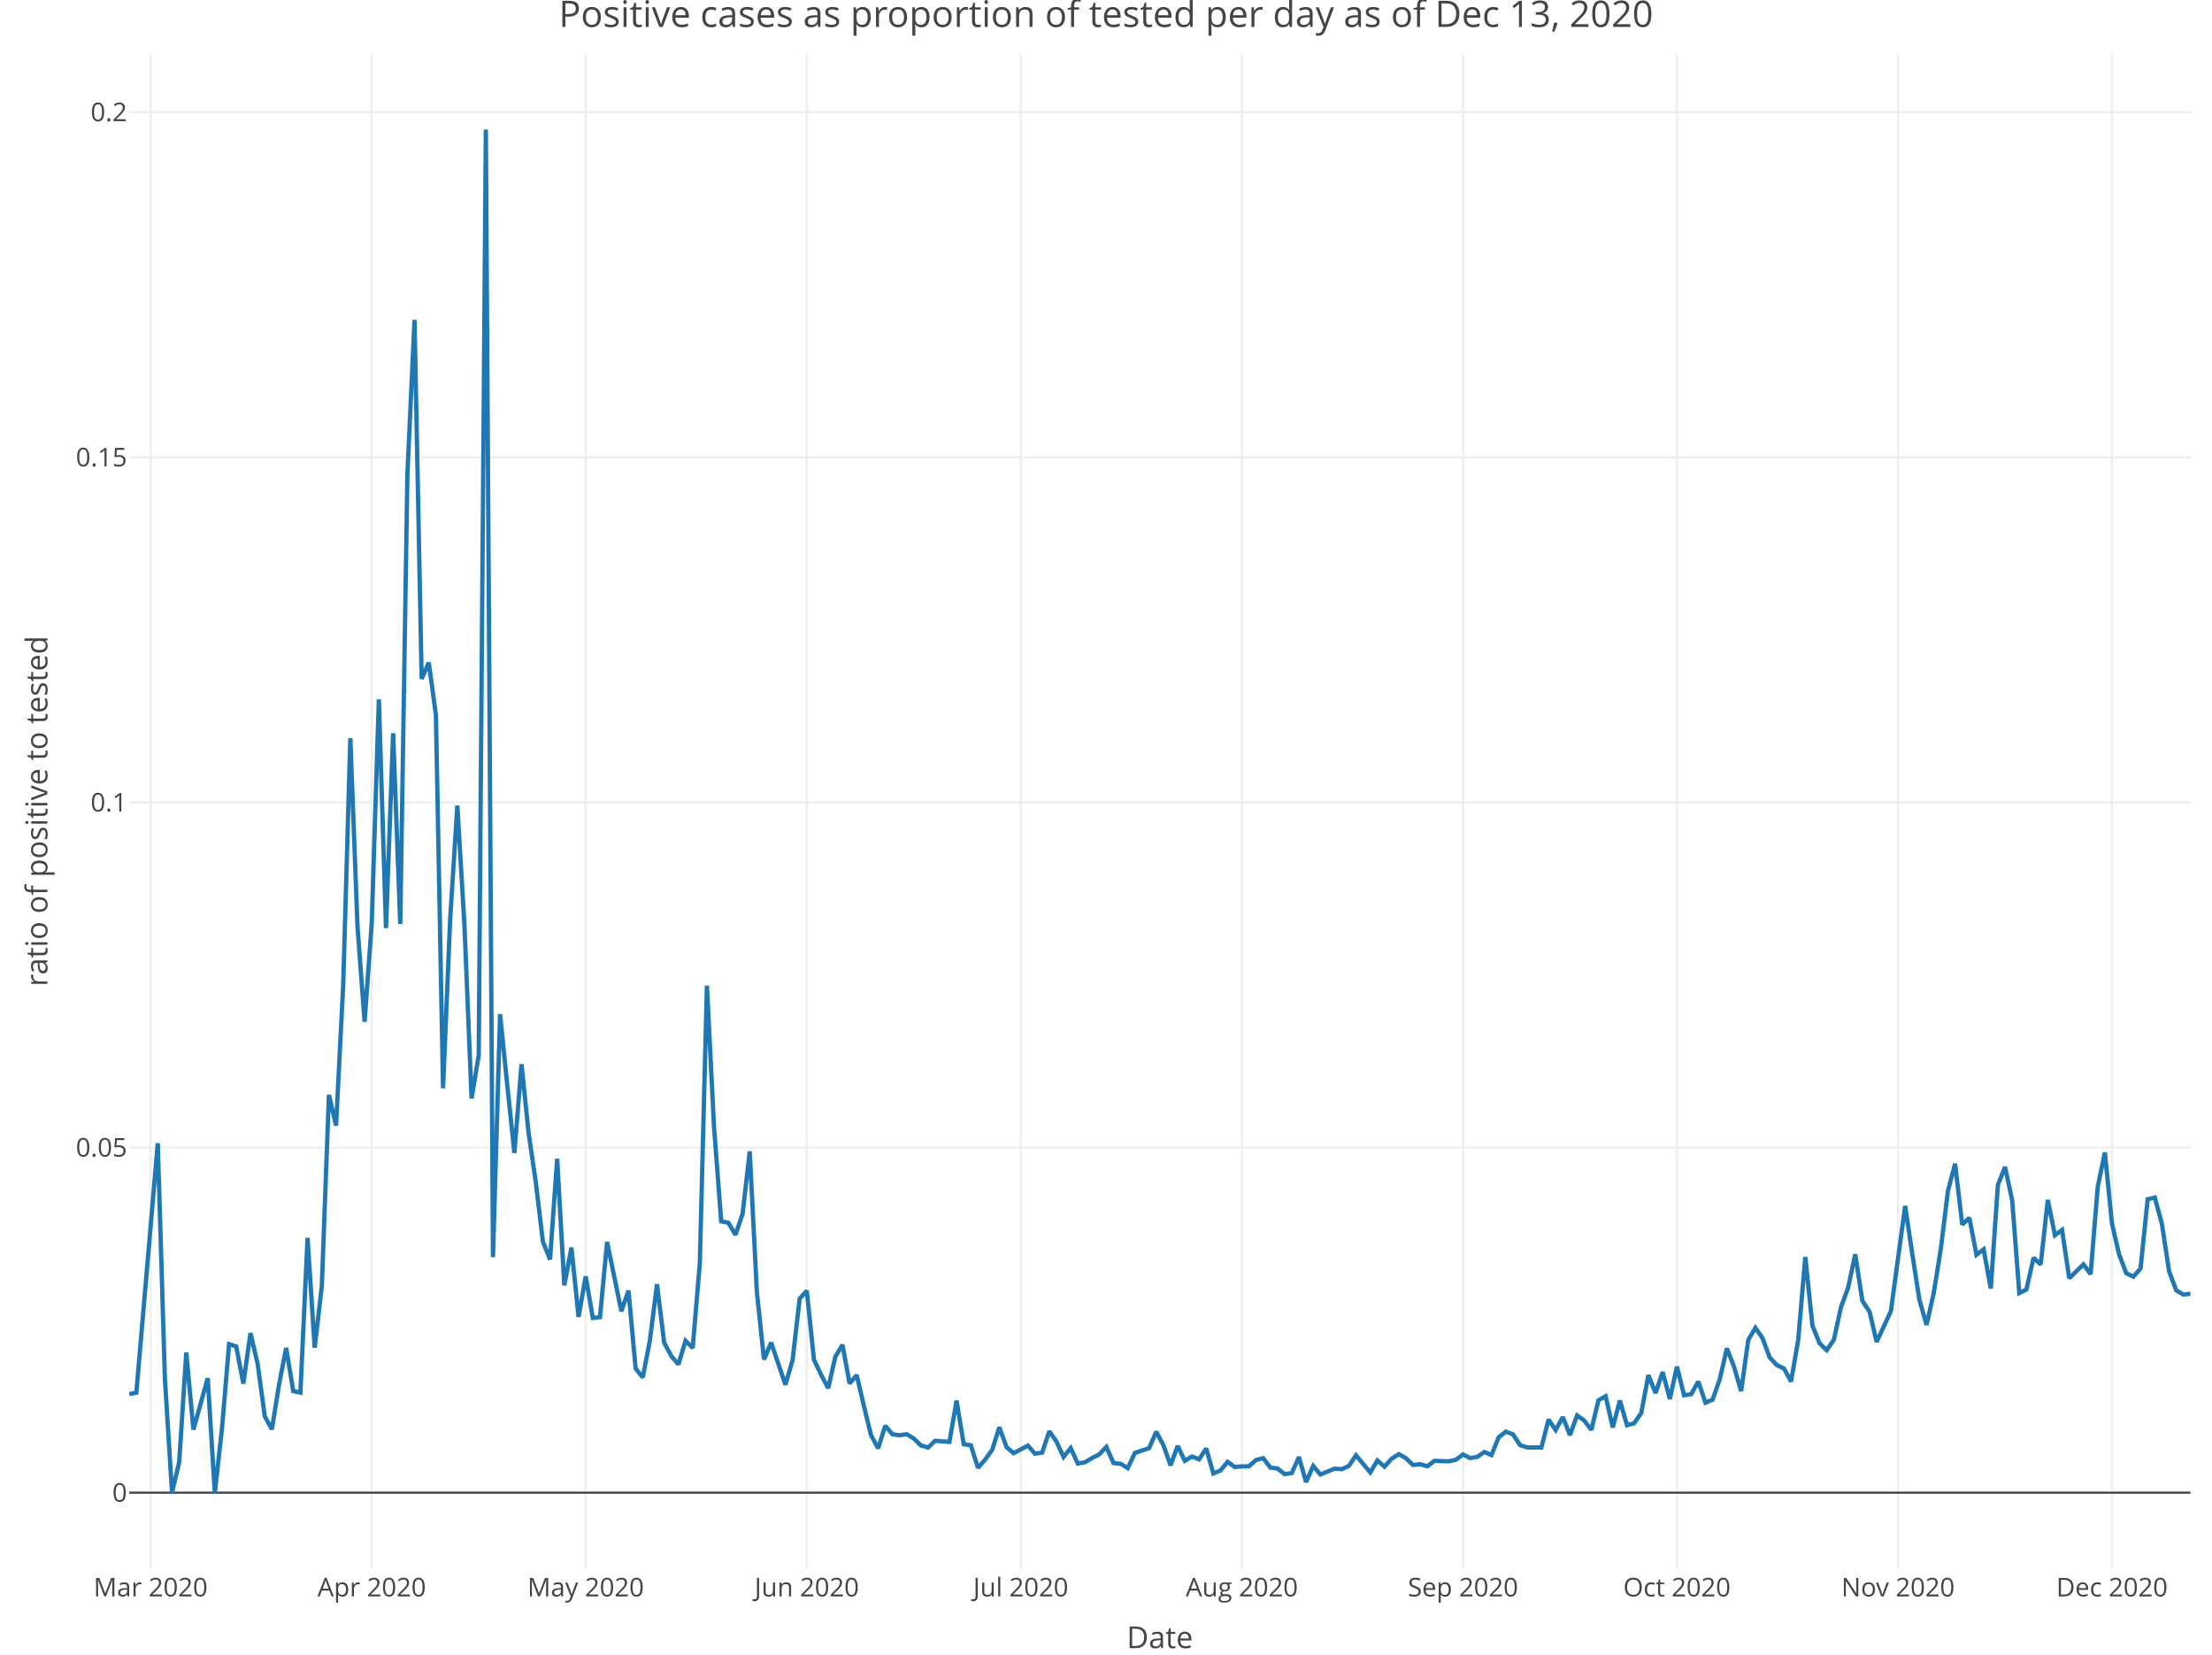
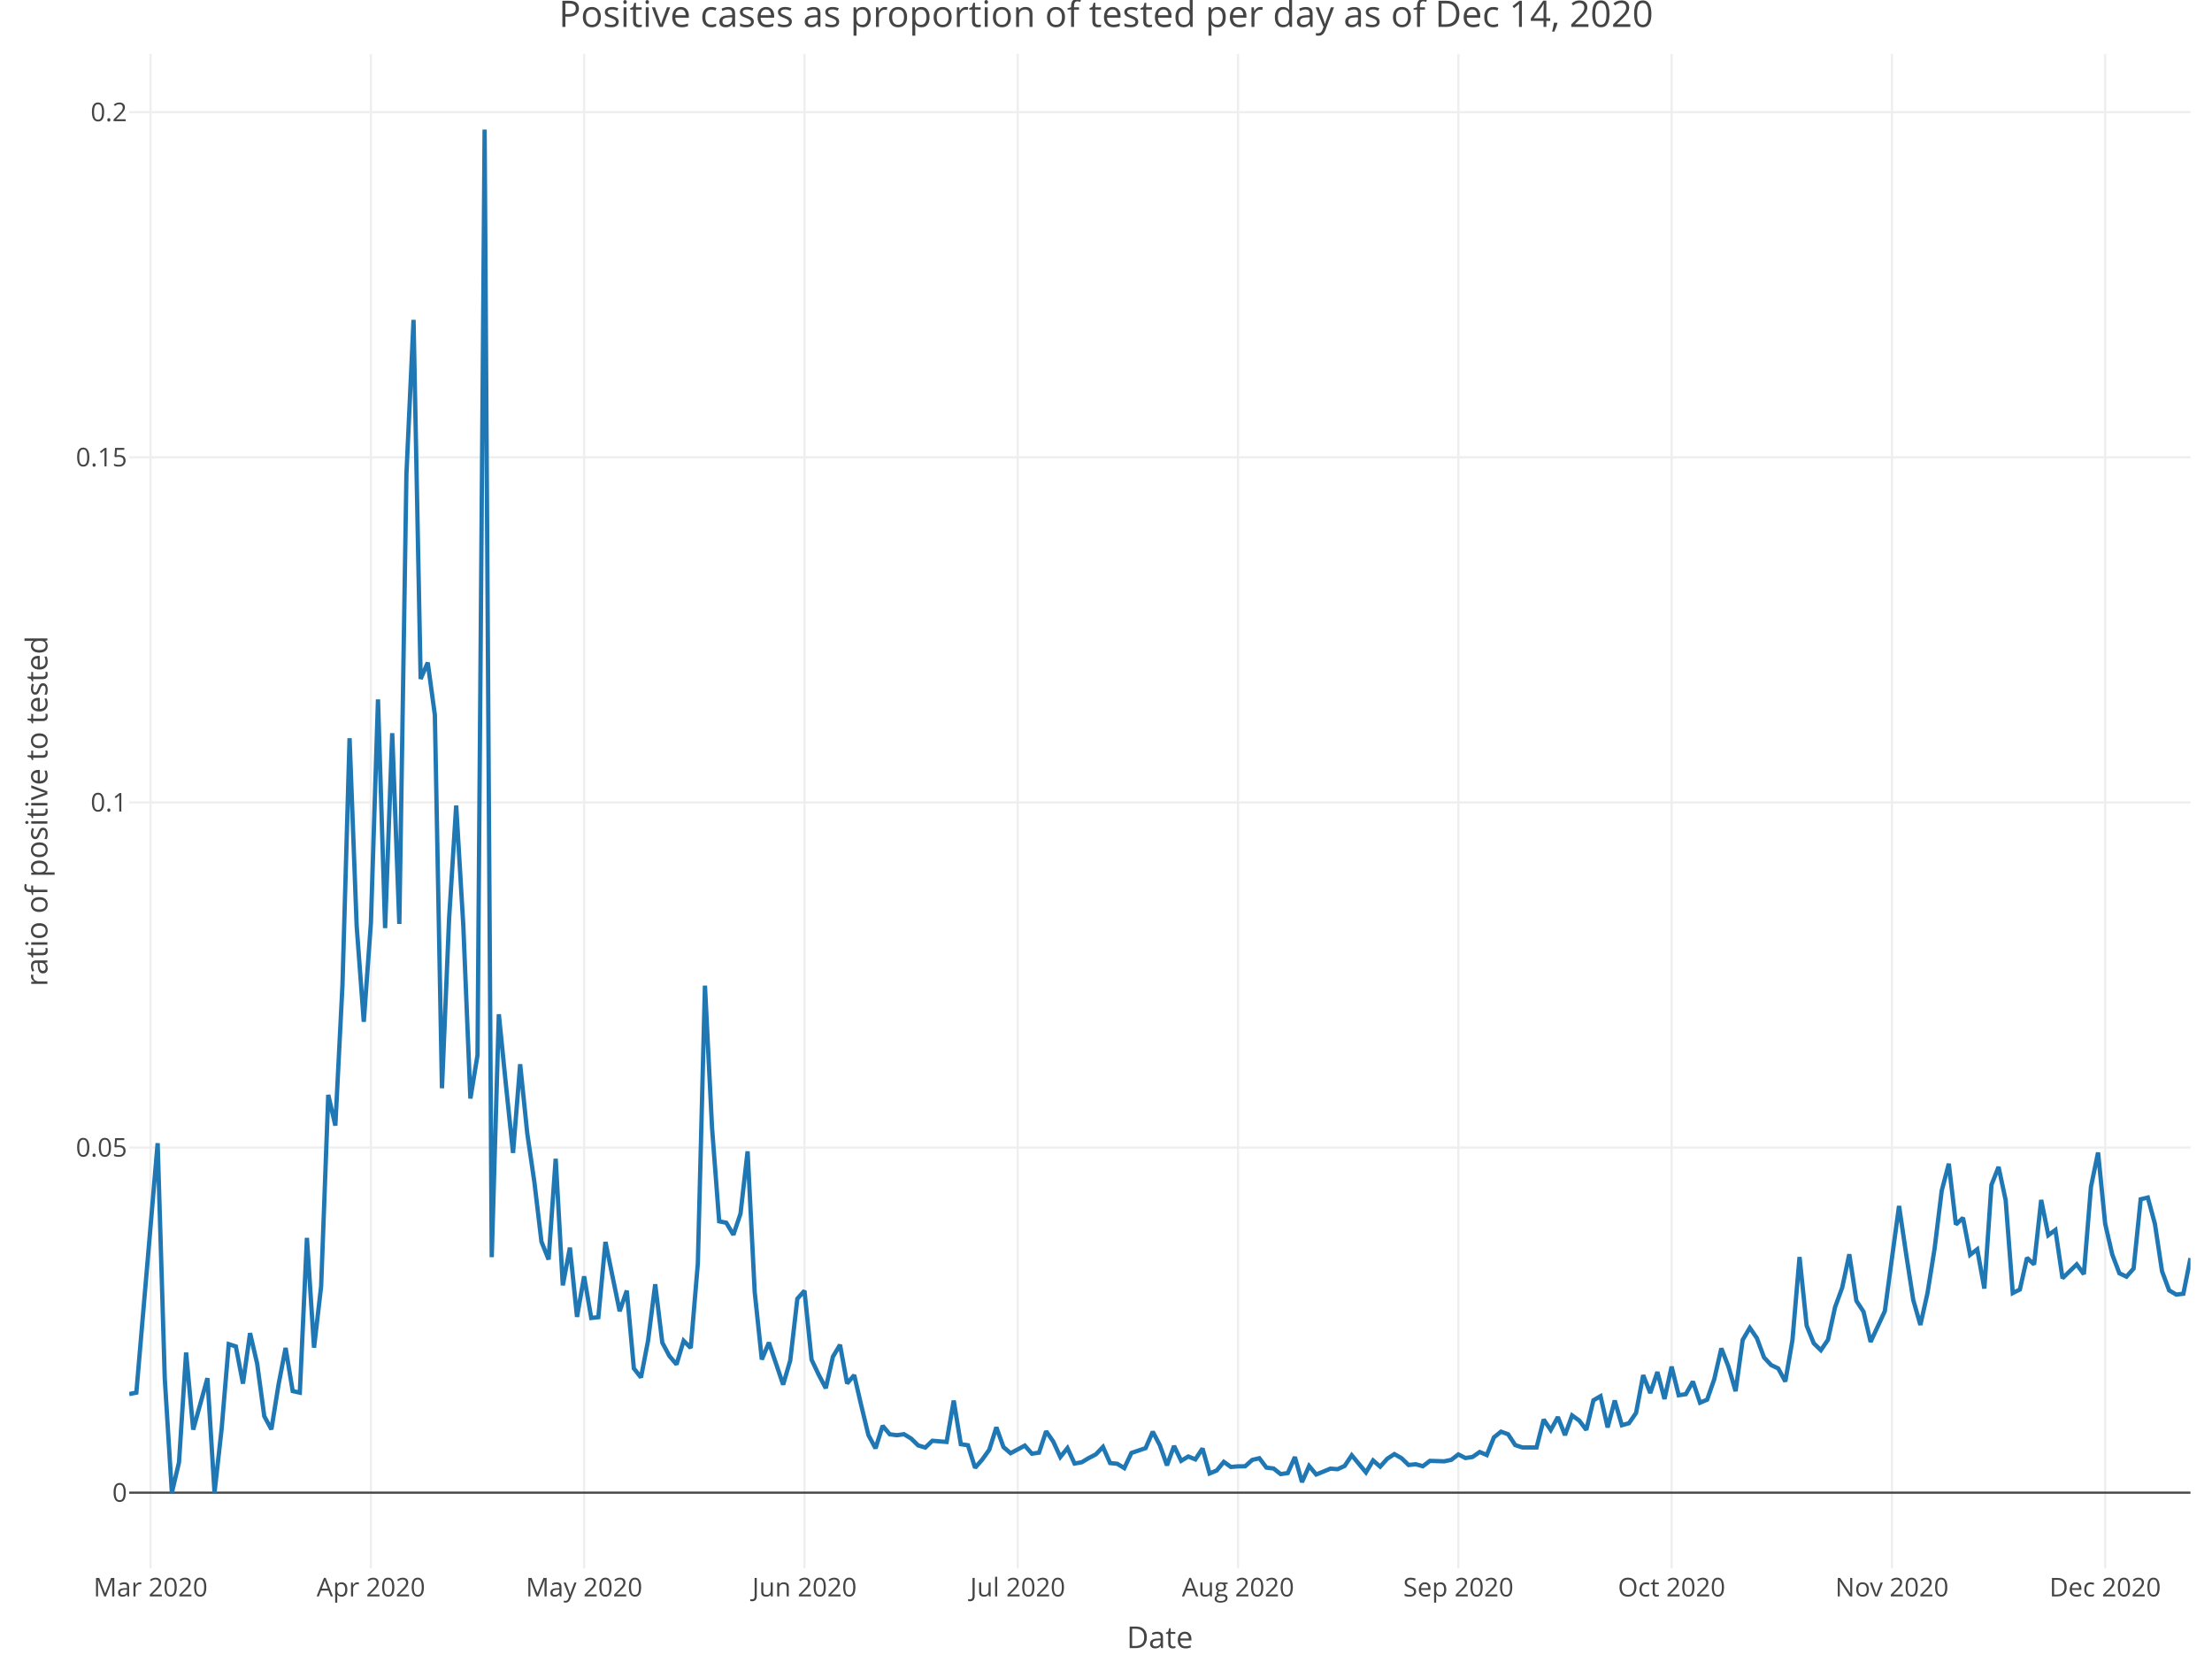
<svg xmlns="http://www.w3.org/2000/svg" class="main-svg" width="1027" height="768" style="" viewBox="0 0 1027 768">
  <rect x="0" y="0" width="1027" height="768" style="fill: rgb(255, 255, 255); fill-opacity: 1;" />
-   <defs id="defs-9c0efd">
+   <defs id="defs-41aa24">
    <g class="clips">
-       <clipPath id="clip9c0efdxyplot" class="plotclip">
+       <clipPath id="clip41aa24xyplot" class="plotclip">
        <rect width="957" height="703" />
      </clipPath>
-       <clipPath class="axesclip" id="clip9c0efdx">
+       <clipPath class="axesclip" id="clip41aa24x">
        <rect x="60" y="0" width="957" height="768" />
      </clipPath>
-       <clipPath class="axesclip" id="clip9c0efdy">
+       <clipPath class="axesclip" id="clip41aa24y">
        <rect x="0" y="25" width="1027" height="703" />
      </clipPath>
-       <clipPath class="axesclip" id="clip9c0efdxy">
+       <clipPath class="axesclip" id="clip41aa24xy">
        <rect x="60" y="25" width="957" height="703" />
      </clipPath>
    </g>
    <g class="gradients" />
  </defs>
  <g class="bglayer" />
  <g class="layer-below">
    <g class="imagelayer" />
    <g class="shapelayer" />
  </g>
  <g class="cartesianlayer">
    <g class="subplot xy">
      <g class="layer-subplot">
        <g class="shapelayer" />
        <g class="imagelayer" />
      </g>
      <g class="gridlayer">
        <g class="x">
-           <path class="xgrid crisp" transform="translate(69.93,0)" d="M0,25v703" style="stroke: rgb(238, 238, 238); stroke-opacity: 1; stroke-width: 1px;" />
-           <path class="xgrid crisp" transform="translate(172.59,0)" d="M0,25v703" style="stroke: rgb(238, 238, 238); stroke-opacity: 1; stroke-width: 1px;" />
-           <path class="xgrid crisp" transform="translate(271.93,0)" d="M0,25v703" style="stroke: rgb(238, 238, 238); stroke-opacity: 1; stroke-width: 1px;" />
-           <path class="xgrid crisp" transform="translate(374.58,0)" d="M0,25v703" style="stroke: rgb(238, 238, 238); stroke-opacity: 1; stroke-width: 1px;" />
-           <path class="xgrid crisp" transform="translate(473.93,0)" d="M0,25v703" style="stroke: rgb(238, 238, 238); stroke-opacity: 1; stroke-width: 1px;" />
-           <path class="xgrid crisp" transform="translate(576.58,0)" d="M0,25v703" style="stroke: rgb(238, 238, 238); stroke-opacity: 1; stroke-width: 1px;" />
-           <path class="xgrid crisp" transform="translate(679.24,0)" d="M0,25v703" style="stroke: rgb(238, 238, 238); stroke-opacity: 1; stroke-width: 1px;" />
-           <path class="xgrid crisp" transform="translate(778.58,0)" d="M0,25v703" style="stroke: rgb(238, 238, 238); stroke-opacity: 1; stroke-width: 1px;" />
-           <path class="xgrid crisp" transform="translate(881.23,0)" d="M0,25v703" style="stroke: rgb(238, 238, 238); stroke-opacity: 1; stroke-width: 1px;" />
-           <path class="xgrid crisp" transform="translate(980.57,0)" d="M0,25v703" style="stroke: rgb(238, 238, 238); stroke-opacity: 1; stroke-width: 1px;" />
+           <path class="xgrid crisp" transform="translate(69.9,0)" d="M0,25v703" style="stroke: rgb(238, 238, 238); stroke-opacity: 1; stroke-width: 1px;" />
+           <path class="xgrid crisp" transform="translate(172.2,0)" d="M0,25v703" style="stroke: rgb(238, 238, 238); stroke-opacity: 1; stroke-width: 1px;" />
+           <path class="xgrid crisp" transform="translate(271.2,0)" d="M0,25v703" style="stroke: rgb(238, 238, 238); stroke-opacity: 1; stroke-width: 1px;" />
+           <path class="xgrid crisp" transform="translate(373.5,0)" d="M0,25v703" style="stroke: rgb(238, 238, 238); stroke-opacity: 1; stroke-width: 1px;" />
+           <path class="xgrid crisp" transform="translate(472.5,0)" d="M0,25v703" style="stroke: rgb(238, 238, 238); stroke-opacity: 1; stroke-width: 1px;" />
+           <path class="xgrid crisp" transform="translate(574.8,0)" d="M0,25v703" style="stroke: rgb(238, 238, 238); stroke-opacity: 1; stroke-width: 1px;" />
+           <path class="xgrid crisp" transform="translate(677.1,0)" d="M0,25v703" style="stroke: rgb(238, 238, 238); stroke-opacity: 1; stroke-width: 1px;" />
+           <path class="xgrid crisp" transform="translate(776.1,0)" d="M0,25v703" style="stroke: rgb(238, 238, 238); stroke-opacity: 1; stroke-width: 1px;" />
+           <path class="xgrid crisp" transform="translate(878.4,0)" d="M0,25v703" style="stroke: rgb(238, 238, 238); stroke-opacity: 1; stroke-width: 1px;" />
+           <path class="xgrid crisp" transform="translate(977.4,0)" d="M0,25v703" style="stroke: rgb(238, 238, 238); stroke-opacity: 1; stroke-width: 1px;" />
        </g>
        <g class="y">
          <path class="ygrid crisp" transform="translate(0,532.65)" d="M60,0h957" style="stroke: rgb(238, 238, 238); stroke-opacity: 1; stroke-width: 1px;" />
          <path class="ygrid crisp" transform="translate(0,372.46)" d="M60,0h957" style="stroke: rgb(238, 238, 238); stroke-opacity: 1; stroke-width: 1px;" />
          <path class="ygrid crisp" transform="translate(0,212.26)" d="M60,0h957" style="stroke: rgb(238, 238, 238); stroke-opacity: 1; stroke-width: 1px;" />
          <path class="ygrid crisp" transform="translate(0,52.06)" d="M60,0h957" style="stroke: rgb(238, 238, 238); stroke-opacity: 1; stroke-width: 1px;" />
        </g>
      </g>
      <g class="zerolinelayer">
        <path class="yzl zl crisp" transform="translate(0,692.85)" d="M60,0h957" style="stroke: rgb(68, 68, 68); stroke-opacity: 1; stroke-width: 1px;" />
      </g>
      <path class="xlines-below" />
      <path class="ylines-below" />
      <g class="overlines-below" />
      <g class="xaxislayer-below" />
      <g class="yaxislayer-below" />
      <g class="overaxes-below" />
-       <g class="plot" transform="translate(60, 25)" clip-path="url('#clip9c0efdxyplot')">
+       <g class="plot" transform="translate(60, 25)" clip-path="url('#clip41aa24xyplot')">
        <g class="scatterlayer mlayer">
-           <g class="trace scatter trace3bd9f8" style="stroke-miterlimit: 2; opacity: 1;">
+           <g class="trace scatter trace8e5990" style="stroke-miterlimit: 2; opacity: 1;">
            <g class="fills" />
            <g class="errorbars" />
            <g class="lines">
-               <path class="js-line" d="M0,622.08L3.31,621.42L13.25,505.63L16.56,614.89L19.87,667.85L23.18,653.8L26.49,602.8L29.8,638.59L36.43,614.7L39.74,667.85L43.05,638.18L46.36,598.9L49.67,599.97L52.98,617.23L56.29,593.79L59.61,608L62.92,632.36L66.23,638.47L69.54,617.81L72.85,600.66L76.16,620.7L79.47,621.42L82.79,549.58L86.1,600.54L89.41,572.07L92.72,483.2L96.03,497.46L99.34,432.27L102.65,317.67L105.97,404.9L109.28,449.29L112.59,403.44L115.9,299.64L119.21,405.8L122.52,315.31L125.83,403.85L129.15,194.99L132.46,123.47L135.77,290.13L139.08,282.57L142.39,306.88L145.7,480.13L149.01,401.54L152.33,348.91L155.64,404.5L158.95,484.89L162.26,464.79L165.57,35.15L168.88,558.54L172.19,445.78L175.51,478.64L178.82,510.14L182.13,468.98L185.44,501.07L188.75,523.68L192.06,551.37L195.37,559.61L198.69,512.85L202,571.63L205.31,554.1L208.62,586.26L211.93,567.44L215.24,586.75L218.55,586.4L221.87,551.47L228.49,583.63L231.8,574.06L235.11,610.19L238.42,614.38L241.73,597.21L245.04,571.12L248.36,598.21L251.67,604.43L254.98,608.32L258.29,597.34L261.6,600.68L264.91,561.46L268.22,432.5L271.54,498.58L274.85,541.9L278.16,542.55L281.47,548.15L284.78,538.38L288.09,509.42L291.4,574.73L294.72,606.03L298.03,598.19L304.65,617.71L307.96,606.46L311.27,577.83L314.58,574.11L317.9,606.1L321.21,613.07L324.52,619.36L327.83,604.76L331.14,599.22L334.45,617.15L337.76,613.3L341.08,627.52L344.39,641.13L347.7,647.27L351.01,636.81L354.32,640.74L357.63,641.19L360.94,640.71L364.26,642.7L367.57,645.92L370.88,646.9L374.19,643.75L380.81,644.3L384.12,625.1L387.44,645.35L390.75,645.84L394.06,656.3L397.37,652.54L400.68,647.93L403.99,637.5L407.3,646.68L410.62,649.53L417.24,646L420.55,649.76L423.86,649.27L427.17,639.33L430.48,644.1L433.8,651.29L437.11,647.16L440.42,654.33L443.73,653.74L447.04,651.78L450.35,650.06L453.66,646.61L456.98,654.1L460.29,654.43L463.6,656.44L466.91,649.41L473.53,647.17L476.84,639.54L480.16,645.81L483.47,655.16L486.78,646.16L490.09,653.06L493.4,651.06L496.71,652.39L500.02,647.33L503.34,658.93L506.65,657.55L509.96,653.55L513.27,655.91L516.58,655.64L519.89,655.6L523.2,652.64L526.52,651.86L529.83,656.22L533.14,656.63L536.45,659.23L539.76,658.74L543.07,651.31L546.38,662.95L549.7,655.46L553.01,659.41L556.32,658.07L559.63,656.69L562.94,656.95L566.25,655.44L569.56,650.49L576.19,658.45L579.5,652.9L582.81,655.77L586.12,652.09L589.43,649.95L592.74,651.84L596.06,655.01L599.37,654.64L602.68,655.57L605.99,653.08L612.61,653.3L615.92,652.61L619.24,650.1L622.55,651.77L625.86,651.26L629.17,648.97L632.48,650.37L635.79,642.19L639.1,639.53L642.42,640.73L645.73,645.77L649.04,646.85L655.66,646.86L658.97,633.9L662.28,638.78L665.6,632.76L668.91,641.13L672.22,631.99L675.53,634.36L678.84,638.71L682.15,624.97L685.46,623.07L688.78,637.56L692.09,625.07L695.4,636.55L698.71,635.62L702.02,630.84L705.33,613.3L708.64,621.6L711.96,611.84L715.27,624.37L718.58,609.35L721.89,622.62L725.2,622.13L728.51,616.26L731.82,626.08L735.13,624.69L738.45,615.19L741.76,600.87L745.07,609.34L748.38,620.74L751.69,596.96L755,591.32L758.31,596.12L761.63,605.07L764.94,608.61L768.25,610.18L771.56,616.24L774.87,597.06L778.18,558.47L781.49,590.32L784.81,598.51L788.12,601.72L791.43,596.88L794.74,581.74L798.05,572.69L801.36,557.19L804.67,578.81L807.99,583.84L811.3,597.85L817.92,583.55L821.23,559.02L824.54,534.77L827.85,557.15L831.17,578.42L834.48,589.98L837.79,575.25L841.1,554.62L844.41,527.74L847.72,515.16L851.03,543.38L854.35,540.29L857.66,557.44L860.97,554.88L864.28,573.11L867.59,525L870.9,516.66L874.21,532.08L877.53,575.19L880.84,573.54L884.15,558.83L887.46,561.9L890.77,531.98L894.08,548.35L897.39,545.91L900.71,568.32L907.33,561.88L910.64,566.43L913.95,525.89L917.26,509.97L920.57,543.03L923.89,557.32L927.2,566.01L930.51,567.58L933.82,563.81L937.13,531.65L940.44,530.86L943.75,543.11L947.07,565.06L950.38,573.94L953.69,575.9L957,575.51" style="vector-effect: non-scaling-stroke; fill: none; stroke: rgb(31, 119, 180); stroke-opacity: 1; stroke-width: 2px; opacity: 1;" />
+               <path class="js-line" d="M0,622.08L3.3,621.42L13.2,505.63L16.5,614.89L19.8,667.85L23.1,653.8L26.4,602.8L29.7,638.59L36.3,614.7L39.6,667.85L42.9,638.18L46.2,598.9L49.5,599.97L52.8,617.23L56.1,593.79L59.4,608L62.7,632.36L66,638.47L69.3,617.81L72.6,600.66L75.9,620.7L79.2,621.42L82.5,549.58L85.8,600.54L89.1,572.07L92.4,483.2L95.7,497.46L99,432.27L102.3,317.67L105.6,404.9L108.9,449.29L112.2,403.44L115.5,299.64L118.8,405.8L122.1,315.31L125.4,403.85L128.7,194.99L132,123.47L135.3,290.13L138.6,282.57L141.9,306.88L145.2,480.13L148.5,401.54L151.8,348.91L155.1,404.5L158.4,484.89L161.7,464.79L165,35.15L168.3,558.54L171.6,445.78L174.9,478.64L178.2,510.14L181.5,468.98L184.8,501.07L188.1,523.68L191.4,551.37L194.7,559.61L198,512.85L201.3,571.63L204.6,554.1L207.9,586.26L211.2,567.44L214.5,586.75L217.8,586.4L221.1,551.47L227.7,583.63L231,574.06L234.3,610.19L237.6,614.38L240.9,597.21L244.2,571.12L247.5,598.21L250.8,604.43L254.1,608.32L257.4,597.34L260.7,600.68L264,561.46L267.3,432.5L270.6,498.58L273.9,541.9L277.2,542.55L280.5,548.15L283.8,538.38L287.1,509.42L290.4,574.73L293.7,606.03L297,598.19L303.6,617.71L306.9,606.46L310.2,577.83L313.5,574.11L316.8,606.1L320.1,613.07L323.4,619.36L326.7,604.76L330,599.22L333.3,617.15L336.6,613.3L339.9,627.52L343.2,641.13L346.5,647.27L349.8,636.81L353.1,640.74L356.4,641.19L359.7,640.71L363,642.7L366.3,645.92L369.6,646.9L372.9,643.75L379.5,644.3L382.8,625.1L386.1,645.35L389.4,645.84L392.7,656.3L396,652.54L399.3,647.93L402.6,637.5L405.9,646.68L409.2,649.53L415.8,646L419.1,649.76L422.4,649.27L425.7,639.33L429,644.1L432.3,651.29L435.6,647.16L438.9,654.33L442.2,653.74L445.5,651.78L448.8,650.06L452.1,646.61L455.4,654.1L458.7,654.43L462,656.44L465.3,649.41L471.9,647.17L475.2,639.54L478.5,645.81L481.8,655.16L485.1,646.16L488.4,653.06L491.7,651.06L495,652.39L498.3,647.33L501.6,658.93L504.9,657.55L508.2,653.55L511.5,655.91L514.8,655.64L518.1,655.6L521.4,652.64L524.7,651.86L528,656.22L531.3,656.63L534.6,659.23L537.9,658.74L541.2,651.31L544.5,662.95L547.8,655.46L551.1,659.41L554.4,658.07L557.7,656.69L561,656.95L564.3,655.44L567.6,650.49L574.2,658.45L577.5,652.9L580.8,655.77L584.1,652.09L587.4,649.95L590.7,651.84L594,655.01L597.3,654.64L600.6,655.57L603.9,653.08L610.5,653.3L613.8,652.61L617.1,650.1L620.4,651.77L623.7,651.26L627,648.97L630.3,650.37L633.6,642.19L636.9,639.53L640.2,640.73L643.5,645.77L646.8,646.85L653.4,646.86L656.7,633.9L660,638.78L663.3,632.76L666.6,641.13L669.9,631.99L673.2,634.36L676.5,638.71L679.8,624.97L683.1,623.07L686.4,637.56L689.7,625.07L693,636.55L696.3,635.62L699.6,630.84L702.9,613.3L706.2,621.6L709.5,611.84L712.8,624.37L716.1,609.35L719.4,622.62L722.7,622.13L726,616.26L729.3,626.08L732.6,624.69L735.9,615.19L739.2,600.87L742.5,609.34L745.8,620.74L749.1,596.96L752.4,591.32L755.7,596.12L759,605.07L762.3,608.61L765.6,610.18L768.9,616.24L772.2,597.06L775.5,558.47L778.8,590.32L782.1,598.51L785.4,601.72L788.7,596.88L792,581.74L795.3,572.69L798.6,557.19L801.9,578.81L805.2,583.84L808.5,597.85L815.1,583.55L818.4,559.02L821.7,534.77L825,557.15L828.3,578.42L831.6,589.98L834.9,575.25L838.2,554.62L841.5,527.74L844.8,515.16L848.1,543.38L851.4,540.29L854.7,557.44L858,554.88L861.3,573.11L864.6,525L867.9,516.66L871.2,532.08L874.5,575.19L877.8,573.54L881.1,558.83L884.4,561.9L887.7,531.98L891,548.35L894.3,545.91L897.6,568.32L904.2,561.88L907.5,566.43L910.8,525.89L914.1,509.97L917.4,543.03L920.7,557.32L924,566.01L927.3,567.58L930.6,563.81L933.9,531.65L937.2,530.86L940.5,543.11L943.8,565.06L947.1,573.94L950.4,575.9L953.7,575.51L957,558.98" style="vector-effect: non-scaling-stroke; fill: none; stroke: rgb(31, 119, 180); stroke-opacity: 1; stroke-width: 2px; opacity: 1;" />
            </g>
            <g class="points" />
            <g class="text" />
          </g>
        </g>
      </g>
      <g class="overplot" />
      <path class="xlines-above crisp" d="M0,0" style="fill: none;" />
      <path class="ylines-above crisp" d="M0,0" style="fill: none;" />
      <g class="overlines-above" />
      <g class="xaxislayer-above">
        <g class="xtick">
-           <text text-anchor="middle" x="0" y="741" transform="translate(69.93,0)" style="font-family: 'Open Sans', verdana, arial, sans-serif; font-size: 12px; fill: rgb(68, 68, 68); fill-opacity: 1; white-space: pre;">Mar 2020</text>
+           <text text-anchor="middle" x="0" y="741" transform="translate(69.9,0)" style="font-family: 'Open Sans', verdana, arial, sans-serif; font-size: 12px; fill: rgb(68, 68, 68); fill-opacity: 1; white-space: pre;">Mar 2020</text>
        </g>
        <g class="xtick">
-           <text text-anchor="middle" x="0" y="741" transform="translate(172.59,0)" style="font-family: 'Open Sans', verdana, arial, sans-serif; font-size: 12px; fill: rgb(68, 68, 68); fill-opacity: 1; white-space: pre;">Apr 2020</text>
+           <text text-anchor="middle" x="0" y="741" transform="translate(172.2,0)" style="font-family: 'Open Sans', verdana, arial, sans-serif; font-size: 12px; fill: rgb(68, 68, 68); fill-opacity: 1; white-space: pre;">Apr 2020</text>
        </g>
        <g class="xtick">
-           <text text-anchor="middle" x="0" y="741" transform="translate(271.93,0)" style="font-family: 'Open Sans', verdana, arial, sans-serif; font-size: 12px; fill: rgb(68, 68, 68); fill-opacity: 1; white-space: pre;">May 2020</text>
+           <text text-anchor="middle" x="0" y="741" transform="translate(271.2,0)" style="font-family: 'Open Sans', verdana, arial, sans-serif; font-size: 12px; fill: rgb(68, 68, 68); fill-opacity: 1; white-space: pre;">May 2020</text>
        </g>
        <g class="xtick">
-           <text text-anchor="middle" x="0" y="741" transform="translate(374.58,0)" style="font-family: 'Open Sans', verdana, arial, sans-serif; font-size: 12px; fill: rgb(68, 68, 68); fill-opacity: 1; white-space: pre;">Jun 2020</text>
+           <text text-anchor="middle" x="0" y="741" transform="translate(373.5,0)" style="font-family: 'Open Sans', verdana, arial, sans-serif; font-size: 12px; fill: rgb(68, 68, 68); fill-opacity: 1; white-space: pre;">Jun 2020</text>
        </g>
        <g class="xtick">
-           <text text-anchor="middle" x="0" y="741" transform="translate(473.93,0)" style="font-family: 'Open Sans', verdana, arial, sans-serif; font-size: 12px; fill: rgb(68, 68, 68); fill-opacity: 1; white-space: pre;">Jul 2020</text>
+           <text text-anchor="middle" x="0" y="741" transform="translate(472.5,0)" style="font-family: 'Open Sans', verdana, arial, sans-serif; font-size: 12px; fill: rgb(68, 68, 68); fill-opacity: 1; white-space: pre;">Jul 2020</text>
        </g>
        <g class="xtick">
-           <text text-anchor="middle" x="0" y="741" transform="translate(576.58,0)" style="font-family: 'Open Sans', verdana, arial, sans-serif; font-size: 12px; fill: rgb(68, 68, 68); fill-opacity: 1; white-space: pre;">Aug 2020</text>
+           <text text-anchor="middle" x="0" y="741" transform="translate(574.8,0)" style="font-family: 'Open Sans', verdana, arial, sans-serif; font-size: 12px; fill: rgb(68, 68, 68); fill-opacity: 1; white-space: pre;">Aug 2020</text>
        </g>
        <g class="xtick">
-           <text text-anchor="middle" x="0" y="741" transform="translate(679.24,0)" style="font-family: 'Open Sans', verdana, arial, sans-serif; font-size: 12px; fill: rgb(68, 68, 68); fill-opacity: 1; white-space: pre;">Sep 2020</text>
+           <text text-anchor="middle" x="0" y="741" transform="translate(677.1,0)" style="font-family: 'Open Sans', verdana, arial, sans-serif; font-size: 12px; fill: rgb(68, 68, 68); fill-opacity: 1; white-space: pre;">Sep 2020</text>
        </g>
        <g class="xtick">
-           <text text-anchor="middle" x="0" y="741" transform="translate(778.58,0)" style="font-family: 'Open Sans', verdana, arial, sans-serif; font-size: 12px; fill: rgb(68, 68, 68); fill-opacity: 1; white-space: pre;">Oct 2020</text>
+           <text text-anchor="middle" x="0" y="741" transform="translate(776.1,0)" style="font-family: 'Open Sans', verdana, arial, sans-serif; font-size: 12px; fill: rgb(68, 68, 68); fill-opacity: 1; white-space: pre;">Oct 2020</text>
        </g>
        <g class="xtick">
-           <text text-anchor="middle" x="0" y="741" transform="translate(881.23,0)" style="font-family: 'Open Sans', verdana, arial, sans-serif; font-size: 12px; fill: rgb(68, 68, 68); fill-opacity: 1; white-space: pre;">Nov 2020</text>
+           <text text-anchor="middle" x="0" y="741" transform="translate(878.4,0)" style="font-family: 'Open Sans', verdana, arial, sans-serif; font-size: 12px; fill: rgb(68, 68, 68); fill-opacity: 1; white-space: pre;">Nov 2020</text>
        </g>
        <g class="xtick">
-           <text text-anchor="middle" x="0" y="741" transform="translate(980.57,0)" style="font-family: 'Open Sans', verdana, arial, sans-serif; font-size: 12px; fill: rgb(68, 68, 68); fill-opacity: 1; white-space: pre;">Dec 2020</text>
+           <text text-anchor="middle" x="0" y="741" transform="translate(977.4,0)" style="font-family: 'Open Sans', verdana, arial, sans-serif; font-size: 12px; fill: rgb(68, 68, 68); fill-opacity: 1; white-space: pre;">Dec 2020</text>
        </g>
      </g>
      <g class="yaxislayer-above">
        <g class="ytick">
          <text text-anchor="end" x="59" y="4.2" transform="translate(0,692.85)" style="font-family: 'Open Sans', verdana, arial, sans-serif; font-size: 12px; fill: rgb(68, 68, 68); fill-opacity: 1; white-space: pre;">0</text>
        </g>
        <g class="ytick">
          <text text-anchor="end" x="59" y="4.2" transform="translate(0,532.65)" style="font-family: 'Open Sans', verdana, arial, sans-serif; font-size: 12px; fill: rgb(68, 68, 68); fill-opacity: 1; white-space: pre;">0.05</text>
        </g>
        <g class="ytick">
          <text text-anchor="end" x="59" y="4.2" transform="translate(0,372.46)" style="font-family: 'Open Sans', verdana, arial, sans-serif; font-size: 12px; fill: rgb(68, 68, 68); fill-opacity: 1; white-space: pre;">0.1</text>
        </g>
        <g class="ytick">
          <text text-anchor="end" x="59" y="4.2" transform="translate(0,212.26)" style="font-family: 'Open Sans', verdana, arial, sans-serif; font-size: 12px; fill: rgb(68, 68, 68); fill-opacity: 1; white-space: pre;">0.15</text>
        </g>
        <g class="ytick">
          <text text-anchor="end" x="59" y="4.2" transform="translate(0,52.06)" style="font-family: 'Open Sans', verdana, arial, sans-serif; font-size: 12px; fill: rgb(68, 68, 68); fill-opacity: 1; white-space: pre;">0.2</text>
        </g>
      </g>
      <g class="overaxes-above" />
    </g>
  </g>
  <g class="polarlayer" />
  <g class="ternarylayer" />
  <g class="geolayer" />
  <g class="funnelarealayer" />
  <g class="pielayer" />
  <g class="treemaplayer" />
  <g class="sunburstlayer" />
  <g class="glimages" />
-   <defs id="topdefs-9c0efd">
+   <defs id="topdefs-41aa24">
    <g class="clips" />
  </defs>
  <g class="layer-above">
    <g class="imagelayer" />
    <g class="shapelayer" />
  </g>
  <g class="infolayer">
    <g class="g-gtitle">
-       <text class="gtitle" x="513.5" y="12.5" text-anchor="middle" dy="0em" style="font-family: 'Open Sans', verdana, arial, sans-serif; font-size: 17px; fill: rgb(68, 68, 68); opacity: 1; font-weight: normal; white-space: pre;">Positive cases as proportion of tested per day as of Dec 13, 2020</text>
+       <text class="gtitle" x="513.5" y="12.5" text-anchor="middle" dy="0em" style="font-family: 'Open Sans', verdana, arial, sans-serif; font-size: 17px; fill: rgb(68, 68, 68); opacity: 1; font-weight: normal; white-space: pre;">Positive cases as proportion of tested per day as of Dec 14, 2020</text>
    </g>
    <g class="g-xtitle" transform="translate(0,-15)">
      <text class="xtitle" x="538.5" y="780" text-anchor="middle" style="font-family: 'Open Sans', verdana, arial, sans-serif; font-size: 14px; fill: rgb(68, 68, 68); opacity: 1; font-weight: normal; white-space: pre;">Date</text>
    </g>
    <g class="g-ytitle">
      <text class="ytitle" transform="rotate(-90,22,376.5)" x="22" y="376.5" text-anchor="middle" style="font-family: 'Open Sans', verdana, arial, sans-serif; font-size: 14px; fill: rgb(68, 68, 68); opacity: 1; font-weight: normal; white-space: pre;">ratio of positive to tested</text>
    </g>
  </g>
</svg>
